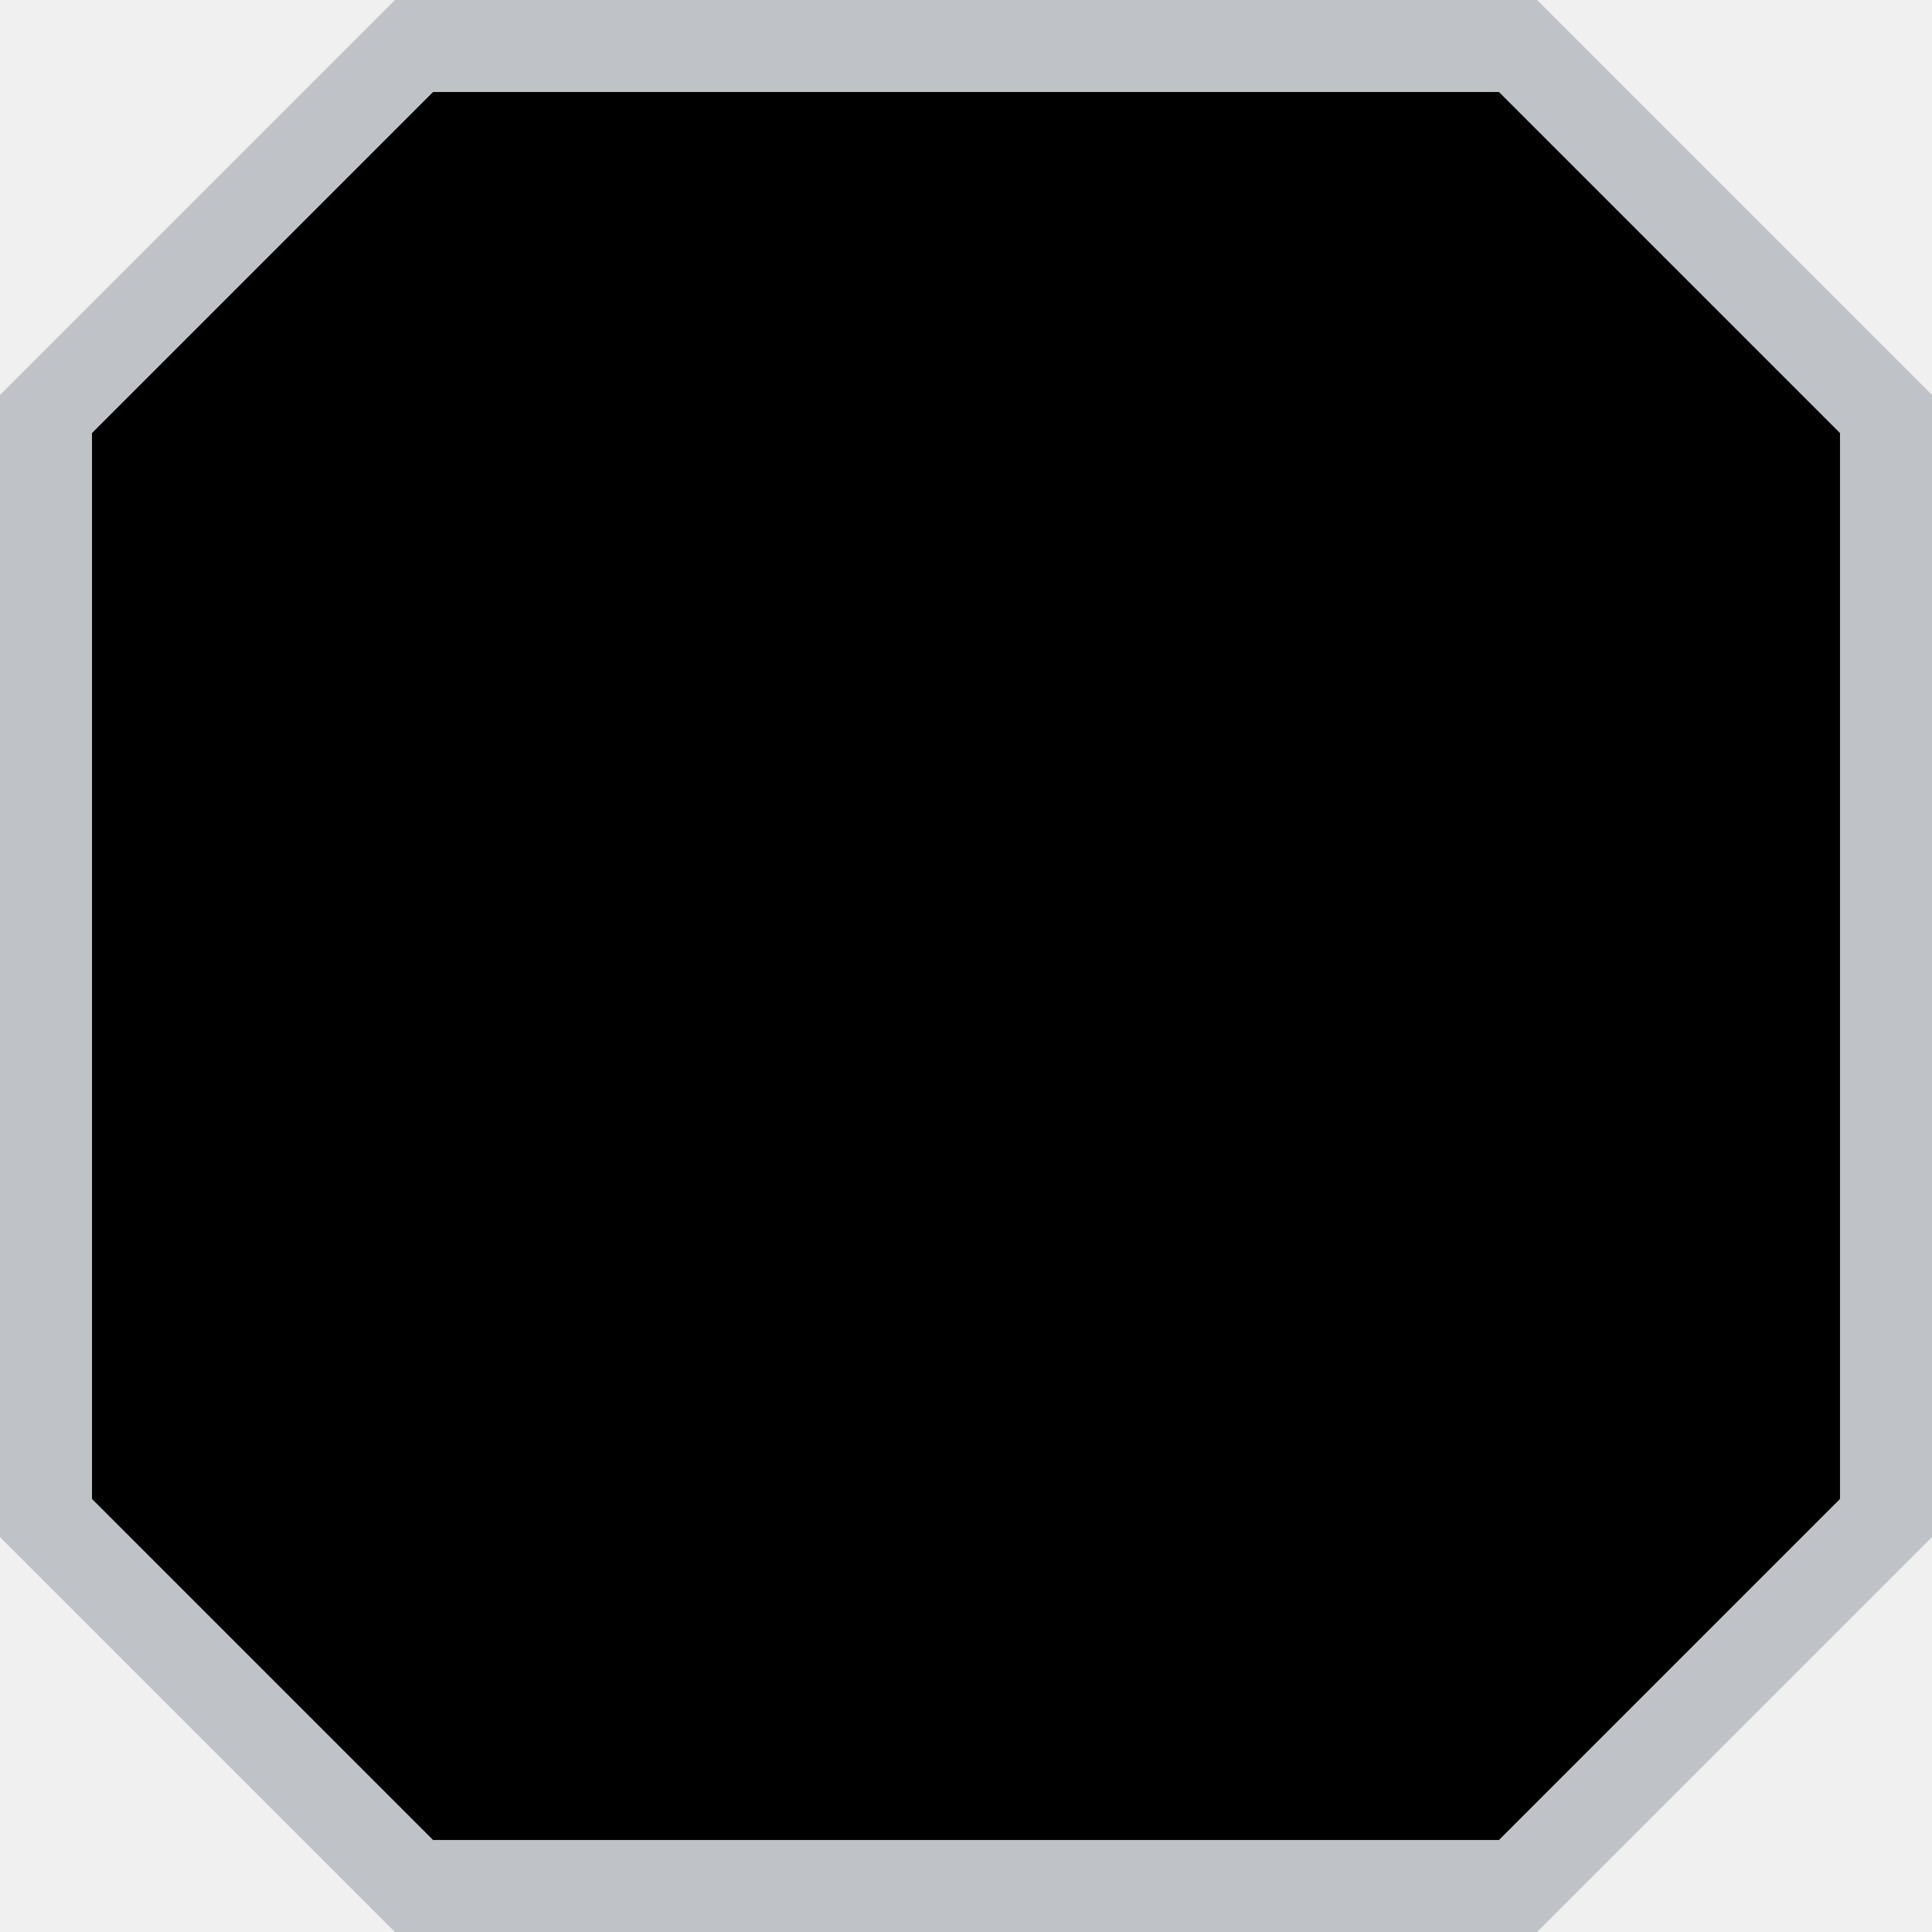
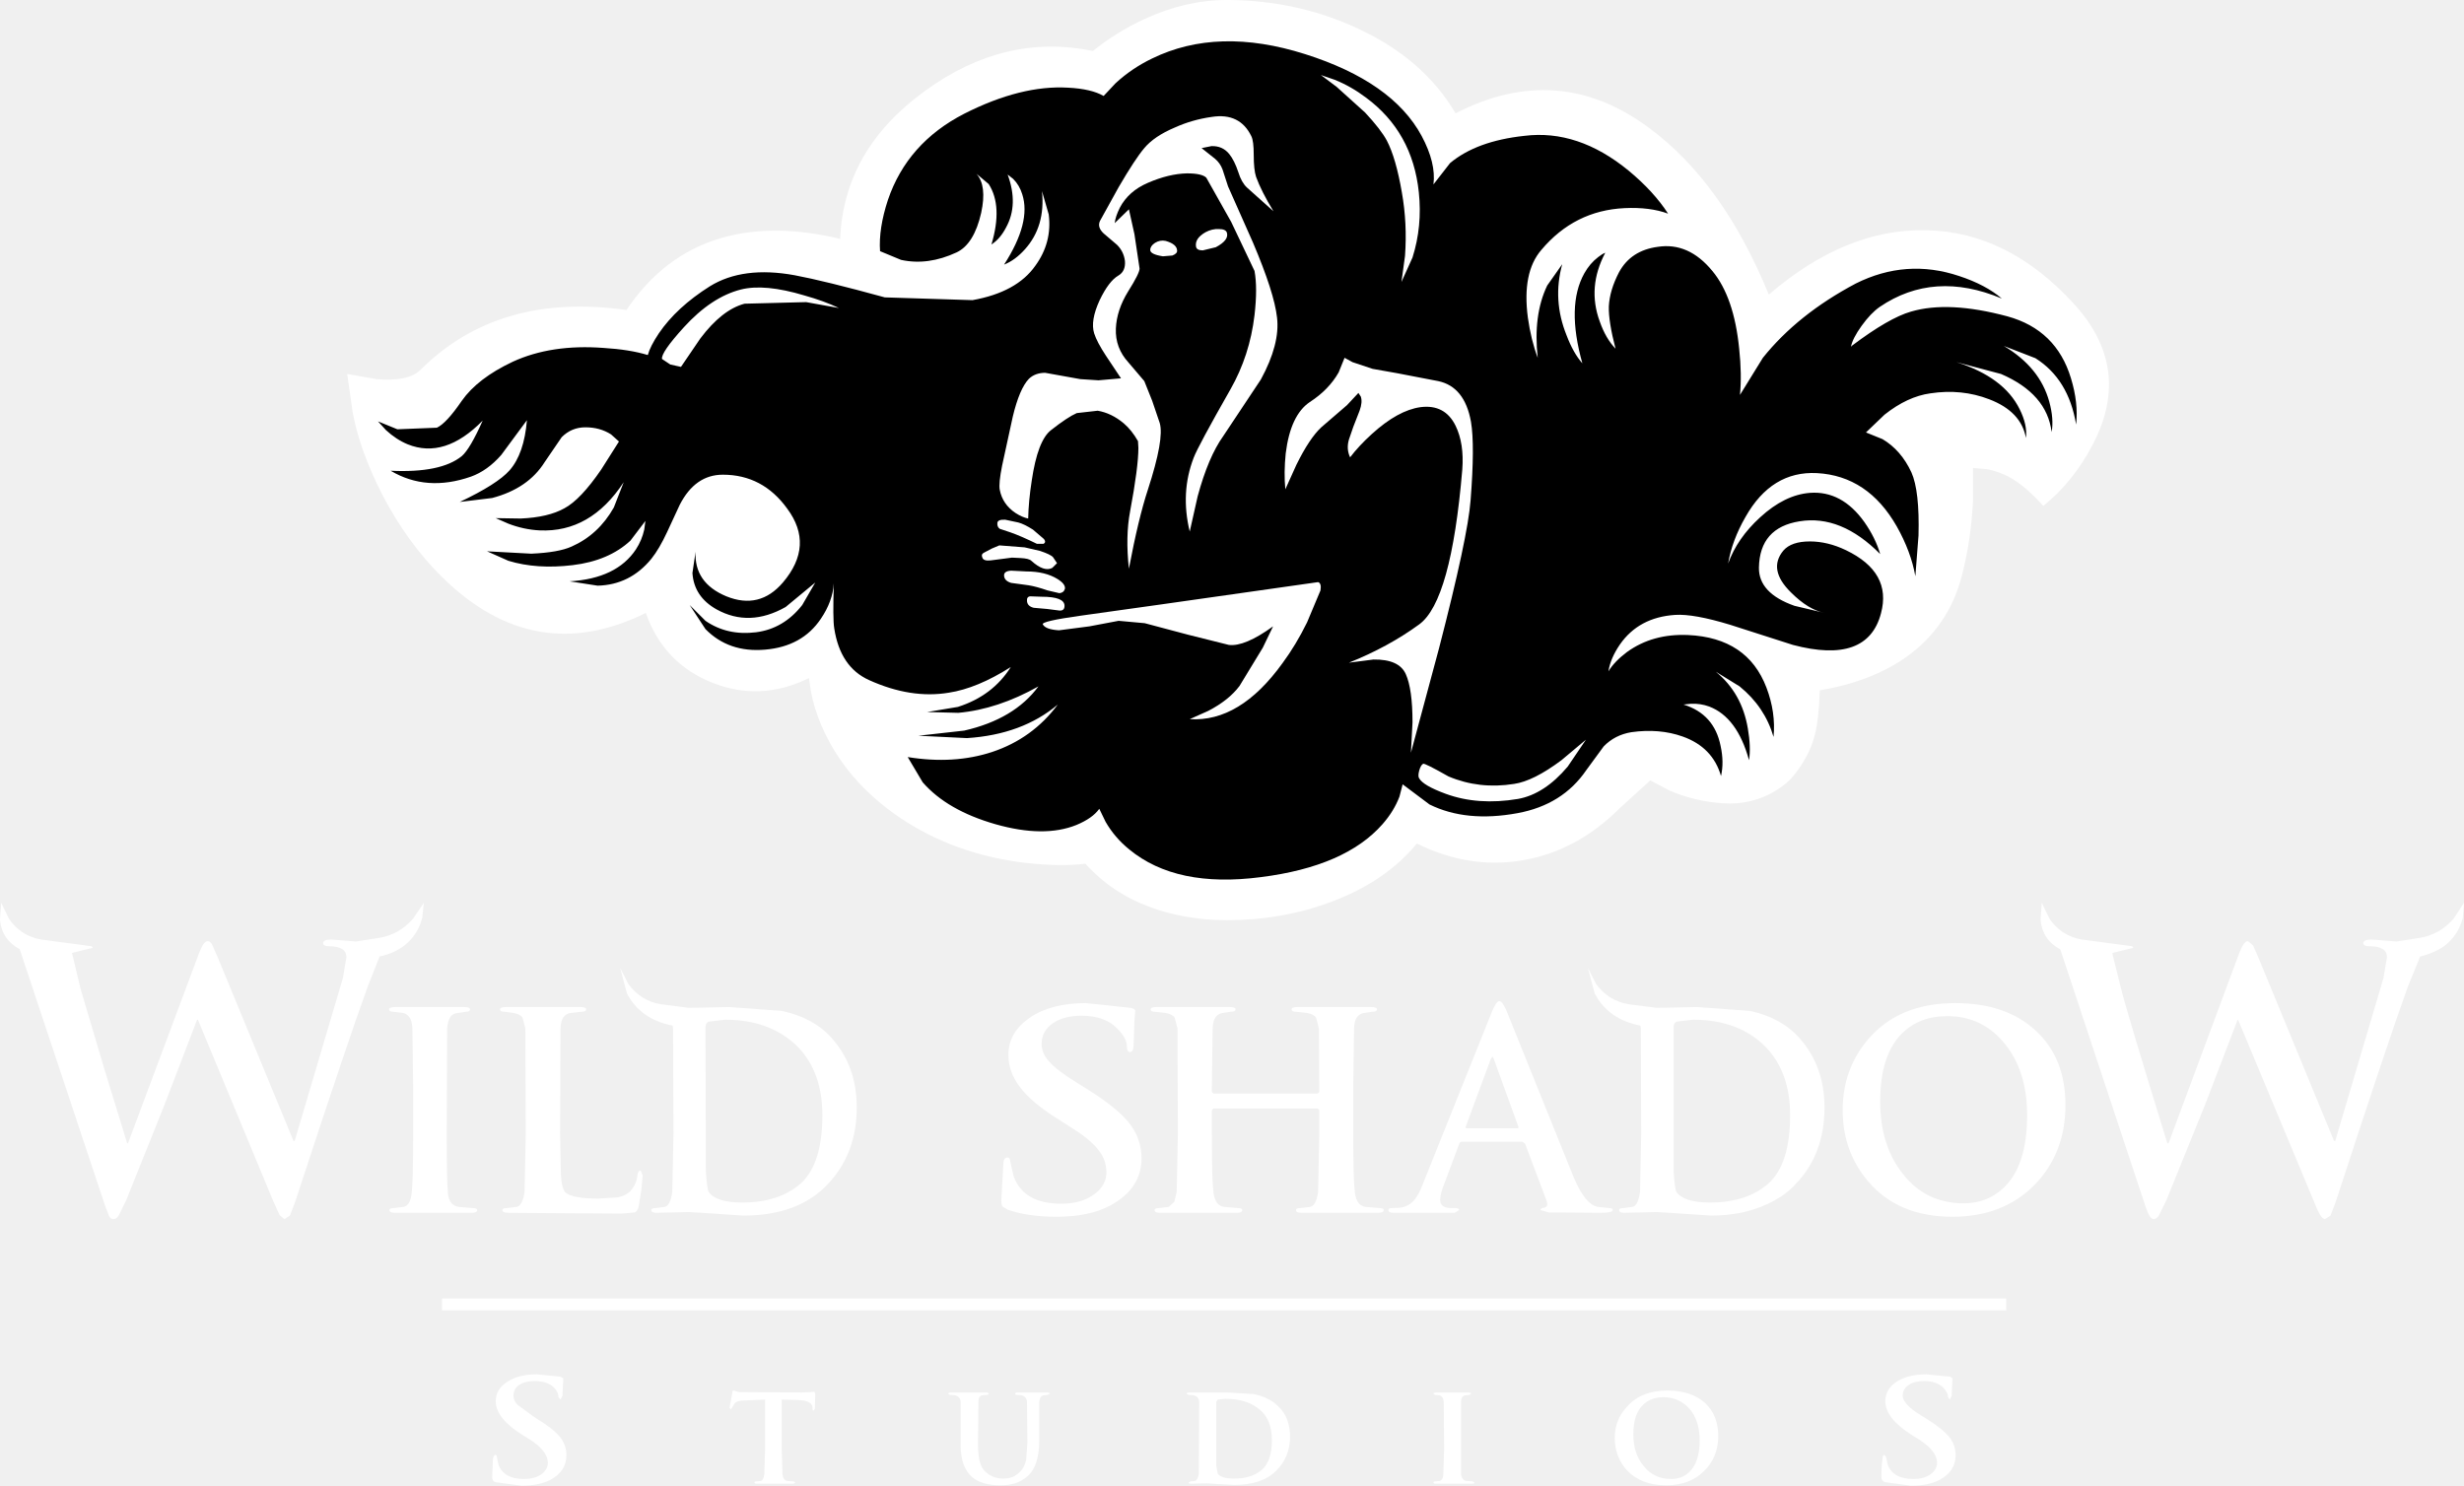
- <svg xmlns="http://www.w3.org/2000/svg" height="21.0px" width="21.0px">
-   <g transform="matrix(1.0, 0.0, 0.0, 1.0, 0.5, 0.5)">
-     <path d="M20.0 16.0 L16.0 20.0 4.0 20.0 0.0 16.0 0.0 4.0 4.0 0.0 16.0 0.0 20.0 4.0 20.0 16.0" fill="#000000" fill-rule="evenodd" stroke="none" />
-     <path d="M20.0 16.0 L16.0 20.0 4.0 20.0 0.0 16.0 0.0 4.0 4.0 0.0 16.0 0.0 20.0 4.0 20.0 16.0 Z" fill="none" stroke="#bfc2c7" stroke-linecap="butt" stroke-linejoin="miter" stroke-width="1.0" />
+ <svg xmlns="http://www.w3.org/2000/svg" height="188.1px" width="311.9px">
+   <g transform="matrix(1.0, 0.0, 0.0, 1.0, 0.0, 0.0)">
+     <path d="M243.75 29.15 Q254.15 29.3 262.55 38.5 269.9 46.55 265.0 56.1 262.55 60.9 258.65 64.05 256.75 61.95 255.15 60.9 253.55 59.8 251.5 59.4 L249.75 59.25 249.75 63.4 Q249.5 68.4 248.35 72.85 246.7 79.3 241.35 83.15 236.9 86.3 230.35 87.4 230.25 91.05 229.7 93.15 229.0 95.8 227.0 98.25 226.25 99.2 224.7 100.15 221.7 101.95 218.05 101.7 214.5 101.45 211.35 100.1 L208.9 98.8 205.0 102.35 Q199.65 107.7 192.85 108.9 186.05 110.1 179.35 106.8 175.35 111.65 168.45 114.2 162.3 116.5 155.35 116.5 150.05 116.5 145.6 114.85 140.7 113.05 137.4 109.35 134.35 109.75 129.85 109.25 120.9 108.2 113.95 103.55 107.0 98.85 104.0 91.9 103.05 89.7 102.65 87.55 L102.4 85.85 Q96.3 88.85 90.2 86.45 84.0 84.0 81.75 77.6 67.7 84.55 56.05 73.15 51.6 68.8 48.35 62.55 45.55 57.05 44.65 52.25 L43.95 47.35 47.65 48.0 Q51.65 48.35 53.2 46.85 63.1 36.95 79.3 39.25 83.95 32.3 91.25 30.15 97.9 28.2 106.35 30.25 106.8 18.95 117.1 11.5 127.2 4.15 138.35 6.45 141.4 4.0 144.9 2.4 150.1 0.0 155.3 0.0 L155.65 0.0 Q164.35 0.1 171.85 3.6 180.2 7.45 184.25 14.35 197.25 7.65 208.75 16.2 218.1 23.1 223.9 37.3 233.6 28.95 243.75 29.15" fill="#ffffff" fill-rule="evenodd" stroke="none" />
+     <path d="M83.8 45.45 L84.85 46.15 86.2 46.45 88.65 42.85 Q91.4 39.2 94.25 38.45 L102.05 38.25 106.2 39.0 Q104.3 38.1 101.8 37.4 96.8 35.9 93.8 36.65 90.05 37.6 86.55 41.45 83.65 44.65 83.8 45.45 M179.65 97.55 Q179.45 98.3 179.65 98.55 180.15 99.45 183.0 100.5 187.1 102.0 192.15 101.15 195.5 100.55 198.45 97.05 L200.75 93.65 197.65 96.25 Q194.1 98.9 191.65 99.25 187.25 99.95 183.35 98.3 180.35 96.6 180.15 96.7 179.85 96.85 179.65 97.55 M168.95 10.1 L167.2 9.5 169.2 11.0 172.8 14.25 Q174.8 16.4 175.55 17.8 176.7 20.0 177.45 24.35 178.15 28.3 177.85 32.4 L177.4 35.7 178.8 32.6 Q180.05 28.65 179.6 24.35 178.8 16.7 172.9 12.35 171.05 10.95 168.95 10.1 M248.0 34.95 Q251.35 36.05 253.4 37.8 244.8 34.2 237.95 38.85 236.8 39.65 235.65 41.25 234.5 42.85 234.3 43.9 L234.45 43.75 Q239.1 40.25 241.9 39.45 246.65 38.05 254.1 40.05 260.3 41.75 262.15 47.9 263.1 51.0 262.8 53.75 261.85 48.0 257.65 45.35 L253.65 43.8 Q258.2 46.5 259.4 50.85 260.0 53.05 259.7 54.7 259.1 49.85 253.3 47.35 L247.65 45.85 Q253.65 47.75 255.65 51.8 256.65 53.8 256.45 55.45 255.85 52.1 251.8 50.55 248.3 49.2 244.35 49.8 241.45 50.2 238.55 52.5 L236.2 54.75 238.3 55.6 Q240.65 57.0 241.95 59.8 243.0 62.15 242.85 67.8 L242.45 72.95 Q241.9 69.85 240.1 66.65 236.45 60.25 230.0 59.9 224.25 59.6 220.95 65.45 219.25 68.4 218.75 71.35 219.9 68.15 222.8 65.5 225.9 62.65 229.1 62.4 233.15 62.1 236.0 66.1 237.4 68.1 238.0 70.15 233.05 65.15 227.8 66.0 222.75 66.8 222.65 71.85 222.6 75.1 227.15 76.7 L230.95 77.6 Q228.9 77.2 226.7 75.0 223.75 72.1 225.75 69.7 226.75 68.55 229.1 68.55 231.35 68.55 233.65 69.65 239.5 72.45 238.1 77.65 236.4 84.15 226.95 81.65 L219.0 79.1 Q214.4 77.7 212.05 77.85 207.45 78.15 205.05 81.6 203.85 83.35 203.6 85.0 204.35 83.75 205.95 82.55 209.2 80.2 213.7 80.4 221.2 80.75 223.6 87.05 224.8 90.2 224.5 93.3 223.4 89.5 220.2 86.9 L217.2 85.05 Q220.5 87.75 221.25 92.25 221.65 94.55 221.4 96.25 219.9 90.8 216.35 89.45 215.25 89.05 214.05 89.1 L213.1 89.2 Q217.0 90.4 217.8 94.45 218.25 96.5 217.85 98.25 216.8 94.6 213.0 93.25 210.05 92.2 206.5 92.7 204.4 93.05 203.0 94.5 L200.8 97.5 Q197.8 101.9 192.1 102.95 185.6 104.15 180.95 101.85 L177.55 99.3 177.15 100.85 Q176.45 102.7 175.0 104.35 170.3 109.7 159.6 111.05 148.9 112.45 142.95 107.55 141.1 106.05 139.95 104.05 L139.15 102.4 Q138.3 103.6 136.25 104.45 132.15 106.1 126.0 104.35 119.9 102.6 116.8 99.05 L114.9 95.85 Q120.75 96.8 125.6 95.2 130.7 93.5 133.9 89.2 129.4 93.0 122.4 93.45 L116.25 93.15 122.05 92.5 Q128.4 91.05 131.45 86.9 126.3 89.8 121.3 90.25 L117.35 90.15 121.25 89.5 Q125.65 88.1 127.95 84.45 123.7 87.15 120.1 87.7 115.3 88.5 110.0 86.1 106.35 84.45 105.6 79.55 105.4 78.35 105.55 73.85 105.4 76.15 103.9 78.35 101.55 81.85 96.85 82.25 92.25 82.65 89.3 79.65 L87.3 76.6 89.3 78.6 Q92.05 80.5 95.7 80.05 99.2 79.6 101.55 76.6 L103.2 73.75 99.45 76.85 Q94.85 79.45 90.7 77.15 87.85 75.55 87.65 72.55 L88.05 69.85 Q87.85 73.8 91.95 75.5 96.15 77.2 99.1 73.75 103.1 69.05 99.65 64.4 96.55 60.1 91.5 60.1 88.0 60.1 86.05 63.9 L84.45 67.35 Q83.45 69.5 82.45 70.75 79.75 74.05 75.65 74.15 L72.1 73.6 Q78.05 73.25 80.5 69.55 81.25 68.4 81.55 67.05 L81.7 65.95 79.8 68.45 Q77.05 71.0 72.5 71.55 67.95 72.1 64.35 71.0 L61.65 69.8 67.25 70.1 Q70.7 69.95 72.35 69.2 75.75 67.7 77.7 64.25 L78.95 61.05 Q74.75 67.45 68.3 67.15 66.3 67.05 64.35 66.3 L62.75 65.6 65.9 65.65 Q69.4 65.5 71.45 64.35 73.5 63.25 76.1 59.45 L78.35 55.9 77.35 55.0 Q75.95 54.1 74.1 54.1 72.35 54.1 71.1 55.35 L68.95 58.5 Q66.85 61.85 62.3 63.05 L58.2 63.55 Q62.95 61.3 64.5 59.55 66.35 57.45 66.7 53.2 L63.45 57.6 Q61.7 59.6 59.6 60.35 54.0 62.3 49.45 59.6 55.8 59.9 58.45 57.75 59.5 56.85 61.1 53.25 56.3 58.15 51.6 56.25 50.15 55.65 48.85 54.45 L47.85 53.35 50.3 54.35 55.3 54.15 Q56.5 53.6 58.45 50.75 60.45 47.9 64.9 45.8 69.8 43.55 76.4 44.05 79.7 44.25 82.0 44.95 82.3 43.85 83.4 42.2 85.65 38.9 89.85 36.25 94.05 33.65 100.6 34.85 104.35 35.55 112.0 37.65 L123.1 38.0 Q128.7 37.0 131.05 33.65 133.2 30.7 132.75 27.15 L131.9 24.2 Q132.35 28.65 129.75 31.55 128.5 32.95 127.1 33.5 130.55 28.15 129.4 24.6 129.05 23.45 128.25 22.65 L127.55 22.1 Q128.95 25.9 127.35 28.8 126.6 30.25 125.5 30.95 126.95 26.1 125.15 23.3 L123.6 22.0 Q124.95 23.5 124.2 26.95 123.3 30.9 121.1 31.95 117.45 33.65 114.05 32.9 L111.4 31.8 Q111.2 28.95 112.4 25.3 114.85 18.1 122.05 14.4 129.25 10.75 135.2 11.1 138.15 11.25 139.7 12.15 L141.2 10.55 Q143.25 8.65 145.85 7.4 154.15 3.35 165.2 6.85 176.25 10.35 179.95 17.2 181.8 20.65 181.45 23.35 L183.55 20.65 Q186.9 17.85 192.95 17.2 199.75 16.35 206.15 21.6 209.35 24.25 211.15 27.05 208.85 26.2 205.65 26.35 199.3 26.65 195.1 31.65 192.65 34.5 193.4 40.2 193.8 43.05 194.65 45.3 194.05 39.9 195.85 36.15 L197.75 33.45 Q196.5 38.0 198.3 42.45 199.15 44.7 200.3 46.0 198.25 38.7 200.55 34.6 201.25 33.35 202.3 32.55 202.8 32.15 203.2 32.0 200.9 36.35 202.5 40.7 203.25 42.85 204.5 44.15 203.6 40.7 203.65 38.8 203.75 36.75 204.95 34.45 206.45 31.7 209.85 31.25 213.75 30.65 216.75 34.3 219.5 37.6 220.15 44.15 220.5 47.4 220.25 50.0 L223.15 45.3 Q227.55 39.8 234.9 35.9 241.3 32.7 248.0 34.95" fill="#000000" fill-rule="evenodd" stroke="none" />
+     <path d="M134.05 79.8 Q132.35 79.7 132.0 79.05 131.8 78.65 136.8 77.95 L147.15 76.5 166.85 73.7 Q167.3 73.85 167.15 74.75 L165.45 78.8 Q164.05 81.65 162.35 83.95 156.95 91.45 150.6 91.05 L152.95 90.0 Q155.55 88.65 156.9 86.85 L159.85 82.0 161.15 79.3 Q157.55 81.9 155.55 81.65 L150.35 80.35 144.9 78.9 141.6 78.6 137.9 79.3 134.05 79.8 M130.4 75.5 L131.85 75.55 Q134.75 75.55 134.75 76.7 134.75 77.35 134.1 77.3 L132.55 77.1 130.85 76.95 Q130.05 76.75 130.0 76.1 129.95 75.55 130.4 75.5 M134.1 75.1 L132.6 74.75 Q131.15 74.25 130.2 74.1 L128.0 73.8 Q127.15 73.55 127.1 72.9 127.05 72.3 128.0 72.25 L129.95 72.35 Q132.3 72.35 133.85 73.3 134.9 73.95 134.8 74.55 134.65 75.05 134.1 75.1 M125.55 69.45 L126.5 69.05 129.7 69.3 131.65 69.75 Q133.0 70.2 133.3 70.55 L133.8 71.3 133.2 71.9 Q132.15 72.45 130.55 71.0 130.25 70.7 129.15 70.65 L128.1 70.6 125.4 70.95 Q124.5 71.05 124.35 70.6 124.15 70.15 124.6 69.95 L125.55 69.45 M126.25 66.2 Q126.3 65.75 127.25 65.8 L128.9 66.15 Q129.65 66.35 130.75 67.05 L132.15 68.25 Q132.45 68.65 132.1 68.85 L131.25 68.85 Q129.2 67.85 127.9 67.4 L126.55 66.95 Q126.2 66.7 126.25 66.2 M152.6 29.4 Q153.45 28.95 154.3 29.0 155.15 29.0 155.3 29.45 155.6 30.4 153.9 31.3 L152.25 31.7 Q151.5 31.7 151.4 31.25 151.2 30.2 152.6 29.4 M147.55 30.5 Q148.95 30.9 149.0 31.7 149.05 32.1 148.4 32.35 L147.2 32.45 Q145.6 32.2 145.6 31.65 145.6 31.15 146.2 30.75 146.85 30.35 147.55 30.5 M158.4 17.25 Q158.7 17.85 158.7 19.6 158.7 21.5 159.0 22.4 159.65 24.2 161.2 26.75 L157.85 23.75 Q157.15 23.1 156.75 21.8 156.25 20.3 155.6 19.5 154.75 18.45 153.35 18.5 L152.1 18.75 153.8 20.1 Q154.45 20.65 154.75 21.45 L155.45 23.6 158.6 30.7 Q161.3 37.05 161.65 40.2 162.05 43.55 159.6 48.05 L154.85 55.2 Q152.95 57.85 151.6 62.85 L150.6 67.3 Q149.4 62.35 151.1 57.95 151.65 56.5 155.75 49.3 158.2 45.0 158.8 39.9 159.2 36.45 158.8 34.3 L155.85 28.1 152.7 22.5 Q152.15 21.95 150.25 21.95 147.95 22.0 145.3 23.15 142.85 24.2 141.75 26.3 141.2 27.4 141.1 28.25 L142.9 26.5 143.6 29.65 144.25 34.0 Q144.25 34.6 142.8 36.9 141.35 39.25 141.25 41.6 141.15 44.05 142.85 45.9 L144.85 48.25 145.85 50.75 146.8 53.55 Q147.4 55.55 145.3 62.0 144.1 65.65 142.9 72.0 142.45 67.9 143.05 64.75 144.1 59.15 144.1 56.7 L144.05 55.85 Q143.25 54.45 142.25 53.6 140.7 52.3 138.95 52.0 L136.3 52.3 Q135.15 52.8 133.05 54.45 131.35 55.75 130.6 60.85 130.2 63.4 130.15 65.65 129.4 65.5 128.55 64.95 126.9 63.85 126.55 62.0 126.4 61.2 126.85 58.95 L128.2 52.75 Q129.05 49.2 130.25 47.95 131.05 47.2 132.3 47.2 L136.75 48.0 139.05 48.15 141.9 47.9 140.0 45.05 Q138.85 43.3 138.5 42.2 138.0 40.6 139.2 38.0 140.35 35.6 141.55 34.9 142.5 34.35 142.4 33.05 142.25 31.85 141.4 31.0 L139.7 29.55 Q138.85 28.75 139.25 27.95 L141.6 23.7 Q143.7 20.1 144.85 18.75 146.1 17.25 148.7 16.15 150.9 15.15 153.4 14.8 156.95 14.25 158.4 17.25 M176.85 47.25 L182.05 48.25 Q185.4 48.95 186.2 53.4 186.7 56.35 186.15 63.35 185.8 68.0 182.15 82.1 L178.6 95.3 178.8 91.45 Q178.8 87.25 177.95 85.35 177.1 83.45 173.85 83.5 L170.75 83.9 Q175.75 81.9 179.65 79.05 183.7 76.1 185.1 59.45 185.35 56.15 184.25 53.9 182.9 51.15 179.8 51.55 176.95 51.95 173.65 54.95 172.0 56.45 170.9 57.9 170.4 56.85 170.75 55.65 L171.3 54.05 172.1 52.0 Q172.5 50.9 172.25 50.2 L171.95 49.75 170.5 51.3 167.25 54.1 Q165.75 55.5 164.1 58.85 L162.7 61.95 Q162.5 59.85 162.75 57.4 163.35 52.55 165.8 50.9 168.2 49.35 169.45 47.15 L170.2 45.3 171.2 45.85 173.75 46.7 176.85 47.25" fill="#ffffff" fill-rule="evenodd" stroke="none" />
+     <path d="M57.9 128.25 Q57.2 128.35 56.95 128.85 56.7 129.25 56.6 130.2 L56.55 143.55 Q56.55 149.65 56.7 151.1 56.85 152.6 58.05 152.8 L59.85 152.95 Q60.4 152.95 60.4 153.2 60.4 153.55 59.75 153.55 L50.0 153.55 Q49.3 153.55 49.3 153.2 49.3 152.95 49.85 152.95 L51.1 152.8 Q51.95 152.6 52.1 151.1 52.3 149.65 52.3 143.55 L52.3 137.5 52.2 130.2 Q52.15 128.55 51.05 128.25 L49.8 128.1 Q49.25 128.1 49.25 127.8 49.25 127.5 50.05 127.5 L58.75 127.5 Q59.5 127.5 59.5 127.8 59.5 128.1 58.95 128.1 L57.9 128.25" fill="#ffffff" fill-rule="evenodd" stroke="none" />
+     <path d="M73.45 127.5 Q74.2 127.5 74.2 127.8 74.2 128.1 73.55 128.1 L72.2 128.25 Q71.0 128.45 70.95 130.2 L70.9 143.55 71.0 148.7 Q71.1 150.55 71.6 151.0 72.5 151.75 75.75 151.75 L78.15 151.6 Q79.2 151.4 79.8 150.8 80.6 149.9 80.7 148.7 80.8 148.2 81.1 148.2 L81.35 148.8 81.2 150.55 80.85 152.75 Q80.7 153.35 80.35 153.5 L78.65 153.65 64.3 153.55 Q63.6 153.55 63.6 153.2 63.6 152.95 64.15 152.95 L65.4 152.8 Q66.15 152.65 66.4 150.9 L66.55 143.55 66.5 130.2 66.15 128.85 Q65.85 128.4 65.0 128.25 L63.9 128.1 Q63.3 128.1 63.3 127.8 63.3 127.5 64.05 127.5 L73.45 127.5" fill="#ffffff" fill-rule="evenodd" stroke="none" />
+     <path d="M141.5 130.3 Q139.95 128.6 136.9 128.6 134.6 128.6 133.2 129.6 131.85 130.6 131.85 132.15 131.85 133.35 132.8 134.4 133.75 135.5 136.35 137.1 L137.55 137.85 Q141.35 140.2 142.95 142.2 144.5 144.2 144.5 146.65 144.5 150.5 140.5 152.65 137.85 154.05 133.75 154.05 130.1 154.05 127.55 153.15 L126.9 152.75 Q126.75 152.55 126.75 152.0 L127.0 147.45 Q127.0 146.55 127.5 146.55 127.9 146.55 127.9 147.15 L128.3 148.9 Q129.55 152.4 134.35 152.4 137.0 152.4 138.65 151.1 140.05 150.0 140.05 148.45 140.05 147.05 139.3 145.95 138.35 144.5 135.9 142.95 L133.95 141.7 Q130.5 139.55 129.05 137.55 127.65 135.7 127.65 133.55 127.65 130.7 130.35 128.85 133.05 127.0 137.45 127.0 L143.1 127.6 Q143.7 127.7 143.7 128.0 L143.6 129.25 143.5 132.15 Q143.5 133.2 143.05 133.2 142.65 133.2 142.65 132.55 142.65 131.45 141.5 130.3" fill="#ffffff" fill-rule="evenodd" stroke="none" />
+     <path d="M155.65 127.5 Q156.4 127.5 156.4 127.8 156.4 128.1 155.75 128.1 L154.75 128.25 Q153.55 128.45 153.5 130.2 L153.4 137.5 153.4 138.25 153.6 138.45 166.8 138.45 167.0 138.25 166.95 130.2 166.6 128.85 Q166.3 128.4 165.45 128.25 L164.1 128.1 Q163.5 128.1 163.5 127.8 163.5 127.5 164.25 127.5 L173.55 127.5 Q174.3 127.5 174.3 127.8 174.3 128.1 173.65 128.1 L172.65 128.25 Q171.45 128.45 171.4 130.2 L171.3 137.5 171.3 143.55 Q171.3 149.45 171.5 150.95 171.7 152.65 172.85 152.8 L174.6 152.95 Q175.15 152.95 175.15 153.2 175.15 153.55 174.45 153.55 L164.75 153.55 Q164.05 153.55 164.05 153.2 164.05 152.95 164.6 152.95 L165.85 152.8 Q166.6 152.65 166.85 150.9 L167.0 143.55 167.0 140.55 166.8 140.35 153.6 140.35 153.4 140.55 153.4 143.55 Q153.4 149.45 153.6 150.95 153.8 152.65 154.95 152.8 L156.7 152.95 Q157.25 152.95 157.25 153.2 157.25 153.55 156.55 153.55 L146.85 153.55 Q146.15 153.55 146.15 153.2 146.15 152.95 146.7 152.95 L147.95 152.8 148.65 152.15 148.95 150.9 149.1 143.55 149.05 130.2 148.7 128.85 Q148.4 128.4 147.55 128.25 L146.2 128.1 Q145.65 128.1 145.65 127.8 145.65 127.5 146.35 127.5 L155.65 127.5" fill="#ffffff" fill-rule="evenodd" stroke="none" />
+     <path d="M189.1 134.1 L188.95 133.8 Q188.85 133.8 188.7 134.1 L185.55 142.6 Q185.45 142.85 185.7 142.85 L192.05 142.85 Q192.3 142.85 192.2 142.65 L189.1 134.1 M188.85 128.1 Q189.4 126.75 189.8 126.75 190.15 126.75 190.65 127.85 L199.2 149.05 Q200.65 152.5 202.25 152.8 L203.7 152.95 Q204.15 152.95 204.15 153.2 204.15 153.55 202.55 153.55 L196.05 153.5 195.0 153.2 Q195.0 152.95 195.5 152.9 196.0 152.75 195.8 152.1 L193.05 144.8 192.7 144.55 185.0 144.55 Q184.8 144.55 184.7 144.85 L182.85 149.8 Q182.3 151.15 182.3 151.9 182.3 152.95 183.7 152.95 L184.2 152.95 Q184.7 152.95 184.7 153.2 L184.15 153.55 176.4 153.55 Q175.75 153.55 175.75 153.2 175.75 152.95 176.15 152.95 L177.25 152.9 Q178.35 152.75 179.05 151.9 179.6 151.25 180.15 149.8 L188.85 128.1" fill="#ffffff" fill-rule="evenodd" stroke="none" />
+     <path d="M246.5 128.65 Q242.95 128.65 240.75 130.85 238.0 133.6 238.0 139.45 238.0 145.0 240.85 148.6 243.75 152.35 248.6 152.35 251.45 152.35 253.5 150.5 256.6 147.7 256.6 141.2 256.6 135.5 253.65 132.0 250.85 128.65 246.5 128.65 M257.7 130.5 Q261.45 133.95 261.45 139.9 261.45 145.95 257.6 149.95 253.6 154.05 247.15 154.05 240.3 154.05 236.5 149.6 233.25 145.8 233.25 140.55 233.25 135.35 236.5 131.55 240.4 127.0 247.5 127.0 253.95 127.0 257.7 130.5" fill="#ffffff" fill-rule="evenodd" stroke="none" />
+     <path d="M216.45 152.25 Q221.15 152.25 223.9 149.8 226.6 147.3 226.6 141.2 226.6 135.75 223.5 132.55 220.1 129.1 214.3 129.1 L212.2 129.35 Q211.85 129.55 211.85 130.05 L211.85 148.25 Q212.0 150.55 212.2 150.9 213.15 152.25 216.45 152.25 M227.8 131.45 Q230.95 135.0 230.95 140.2 230.95 146.05 227.4 149.8 226.0 151.4 223.7 152.45 220.6 153.9 216.6 153.9 L212.85 153.65 209.7 153.45 205.6 153.55 Q204.95 153.55 204.95 153.2 204.95 152.95 205.5 152.95 L206.65 152.8 Q207.35 152.65 207.6 150.9 L207.75 143.55 207.7 130.2 207.65 129.85 Q203.55 129.05 201.85 125.75 L201.0 122.55 202.05 124.6 Q203.65 126.75 206.2 127.15 L209.7 127.6 214.85 127.5 221.55 128.0 Q225.5 128.85 227.8 131.45" fill="#ffffff" fill-rule="evenodd" stroke="none" />
+     <path d="M93.95 152.25 Q98.65 152.25 101.4 149.8 104.1 147.3 104.1 141.2 104.1 135.75 101.0 132.55 97.55 129.1 91.8 129.1 L89.7 129.35 Q89.3 129.55 89.3 130.05 L89.35 148.25 Q89.5 150.55 89.7 150.9 90.65 152.25 93.95 152.25 M105.3 131.45 Q108.45 135.0 108.45 140.2 108.45 145.95 104.9 149.8 101.15 153.9 94.1 153.9 L90.35 153.65 87.2 153.45 83.1 153.55 Q82.45 153.55 82.45 153.2 82.45 152.95 83.0 152.95 L84.15 152.8 Q84.85 152.65 85.1 150.9 L85.25 143.55 85.2 130.2 85.15 129.85 Q81.05 129.05 79.35 125.75 L78.5 122.55 79.55 124.6 Q81.15 126.75 83.7 127.15 L87.2 127.6 92.35 127.5 99.0 128.0 Q103.0 128.85 105.3 131.45" fill="#ffffff" fill-rule="evenodd" stroke="none" />
+     <path d="M310.6 116.3 L311.9 114.3 311.75 116.2 Q311.2 118.35 309.5 119.7 308.2 120.65 306.35 121.1 L304.8 124.9 Q302.3 131.8 295.65 152.2 L295.0 153.9 294.3 154.35 Q293.75 154.35 292.9 152.1 L283.3 129.1 283.25 129.1 279.15 139.8 274.25 151.9 273.3 153.85 Q273.0 154.35 272.6 154.35 272.1 154.35 271.55 152.65 L260.8 120.2 Q258.55 119.0 258.3 116.5 L258.45 114.3 259.45 116.35 Q260.95 118.5 263.5 118.95 L269.9 119.8 270.05 120.0 267.4 120.65 267.45 121.0 268.5 125.2 Q269.15 127.9 274.35 144.75 L274.5 144.75 283.4 120.8 Q284.0 119.15 284.55 119.15 L285.2 119.7 285.9 121.3 295.45 144.45 295.6 144.45 301.7 123.85 302.15 121.2 Q302.15 119.8 299.95 119.8 299.15 119.8 299.15 119.4 299.15 118.95 300.25 118.95 L303.35 119.2 306.25 118.75 Q308.8 118.35 310.6 116.3" fill="#ffffff" fill-rule="evenodd" stroke="none" />
+     <path d="M53.65 114.3 L53.45 116.2 Q52.9 118.35 51.2 119.7 49.9 120.7 48.05 121.1 L46.55 124.9 Q44.1 131.6 37.35 152.2 L36.7 153.9 36.0 154.35 35.4 153.85 34.6 152.1 25.05 129.1 24.95 129.1 20.85 139.8 16.0 151.9 15.05 153.85 Q14.75 154.35 14.35 154.35 14.0 154.35 13.8 153.95 L13.3 152.65 2.5 120.2 2.55 120.2 Q0.25 119.0 0.0 116.5 L0.15 114.3 1.15 116.35 Q2.65 118.5 5.2 118.95 L11.6 119.8 11.75 120.0 9.1 120.65 9.2 121.0 10.2 125.2 13.15 135.15 16.1 144.75 16.2 144.75 25.15 120.8 Q25.75 119.15 26.3 119.15 26.65 119.15 26.9 119.7 L27.6 121.3 37.15 144.45 37.3 144.45 43.4 123.85 43.85 121.2 Q43.85 119.8 41.65 119.8 40.9 119.8 40.9 119.4 40.9 118.95 41.95 118.95 L45.05 119.2 47.95 118.75 Q50.5 118.35 52.3 116.3 L53.65 114.3" fill="#ffffff" fill-rule="evenodd" stroke="none" />
+     <path d="M71.3 174.5 L71.2 176.7 70.95 177.2 70.7 176.9 Q70.7 176.3 70.15 175.7 69.3 174.85 67.7 174.85 66.45 174.85 65.7 175.35 65.0 175.85 65.0 176.7 65.0 177.35 65.5 177.85 L67.4 179.25 68.0 179.65 Q70.05 180.9 70.9 181.95 71.7 182.95 71.7 184.25 71.7 186.3 69.6 187.4 68.15 188.1 66.0 188.1 L62.7 187.65 Q62.3 187.5 62.3 187.05 L62.4 184.7 Q62.5 184.2 62.7 184.2 62.9 184.2 62.9 184.5 L63.1 185.45 Q63.8 187.25 66.3 187.25 67.75 187.25 68.6 186.6 69.35 186.0 69.35 185.2 69.35 183.75 67.15 182.3 L66.1 181.65 Q62.75 179.55 62.75 177.4 62.75 175.9 64.2 174.95 65.65 174.0 67.95 174.0 L70.95 174.3 71.3 174.5" fill="#ffffff" fill-rule="evenodd" stroke="none" />
+     <path d="M94.45 177.3 Q93.2 177.3 92.95 177.75 L92.65 178.25 92.5 178.45 92.35 178.2 92.7 176.35 Q92.7 176.05 92.85 176.05 L93.55 176.25 101.55 176.3 102.65 176.25 103.1 176.2 103.2 176.5 103.15 178.35 103.0 178.6 Q102.85 178.6 102.85 178.3 L102.85 178.15 Q102.75 177.3 100.95 177.25 L98.95 177.2 98.95 183.4 99.05 186.7 Q99.15 187.4 99.65 187.5 L100.45 187.55 100.7 187.7 100.4 187.85 95.8 187.85 Q95.5 187.85 95.5 187.7 95.5 187.55 95.75 187.55 L96.3 187.5 Q96.65 187.4 96.75 186.65 L96.85 183.4 96.85 177.2 94.45 177.3" fill="#ffffff" fill-rule="evenodd" stroke="none" />
+     <path d="M120.35 176.3 L124.8 176.3 Q125.15 176.3 125.15 176.45 125.15 176.6 124.85 176.6 L124.4 176.65 Q123.85 176.7 123.85 177.45 L123.8 182.85 Q123.8 184.45 124.1 185.3 124.35 186.1 125.0 186.55 125.85 187.2 127.0 187.2 128.3 187.2 129.1 186.35 129.7 185.8 129.9 184.8 L130.05 182.65 130.0 177.45 Q129.95 176.85 129.35 176.65 L128.75 176.6 Q128.5 176.6 128.5 176.45 128.5 176.3 128.8 176.3 L132.55 176.3 Q132.9 176.3 132.9 176.45 L132.6 176.6 132.15 176.65 Q131.65 176.7 131.55 177.45 L131.55 182.35 Q131.55 185.7 130.0 186.95 128.75 188.05 126.65 188.05 124.25 188.05 123.05 187.0 121.6 185.75 121.6 182.95 L121.6 177.45 Q121.55 176.85 120.9 176.65 L120.3 176.6 Q120.05 176.6 120.05 176.45 120.05 176.3 120.35 176.3" fill="#ffffff" fill-rule="evenodd" stroke="none" />
+     <path d="M155.1 177.1 L154.15 177.2 153.95 177.5 153.95 185.5 154.15 186.6 Q154.65 187.2 156.2 187.2 158.4 187.2 159.65 186.15 161.0 185.05 161.0 182.35 161.0 179.8 159.55 178.55 157.95 177.1 155.1 177.1 M161.8 178.05 Q163.3 179.45 163.3 181.9 163.3 184.45 161.55 186.2 159.75 188.0 156.25 188.0 L154.35 187.9 152.75 187.8 150.75 187.85 Q150.45 187.85 150.45 187.7 L150.7 187.55 151.25 187.5 Q151.6 187.4 151.75 186.65 L151.8 177.45 Q151.75 176.85 151.1 176.65 L150.45 176.6 150.2 176.45 Q150.2 176.3 150.55 176.3 L155.4 176.3 158.7 176.5 Q160.65 176.9 161.8 178.05" fill="#ffffff" fill-rule="evenodd" stroke="none" />
+     <path d="M182.2 176.65 L181.65 176.6 181.4 176.4 181.75 176.3 185.95 176.3 186.25 176.4 186.0 176.6 185.55 176.65 Q184.95 176.7 184.95 177.45 L184.95 186.75 Q185.1 187.4 185.6 187.5 L186.4 187.55 186.65 187.7 Q186.65 187.85 186.35 187.85 L181.75 187.85 Q181.45 187.85 181.45 187.7 181.45 187.55 181.7 187.55 L182.25 187.5 Q182.65 187.35 182.7 186.75 L182.8 183.4 182.75 177.45 Q182.7 176.8 182.2 176.65" fill="#ffffff" fill-rule="evenodd" stroke="none" />
+     <path d="M210.55 176.9 Q208.95 176.9 208.0 177.85 206.75 179.0 206.75 181.6 206.75 184.05 208.05 185.6 209.35 187.25 211.55 187.25 212.85 187.25 213.75 186.45 215.15 185.2 215.15 182.35 215.15 179.85 213.85 178.35 212.55 176.9 210.55 176.9 M211.05 176.05 Q214.05 176.05 215.8 177.6 217.5 179.15 217.5 181.8 217.5 184.5 215.7 186.25 213.9 188.05 210.9 188.05 207.7 188.05 205.9 186.1 204.4 184.4 204.4 182.05 204.4 179.75 205.95 178.1 207.75 176.05 211.05 176.05" fill="#ffffff" fill-rule="evenodd" stroke="none" />
+     <path d="M243.9 179.65 Q245.9 180.9 246.75 181.95 247.55 182.95 247.55 184.25 247.55 186.3 245.45 187.4 244.05 188.1 241.9 188.1 L238.6 187.65 Q238.15 187.45 238.15 187.05 238.15 185.45 238.3 184.7 238.3 184.2 238.55 184.2 L238.75 184.5 238.95 185.45 Q239.65 187.25 242.2 187.25 243.6 187.25 244.45 186.6 245.2 186.0 245.2 185.2 245.2 183.75 243.0 182.3 L241.95 181.65 Q238.65 179.55 238.65 177.4 238.65 175.9 240.05 174.95 241.5 174.0 243.85 174.0 L246.85 174.3 247.15 174.5 247.05 176.7 246.8 177.2 246.6 176.9 Q246.6 176.35 246.0 175.7 245.15 174.85 243.55 174.85 242.3 174.85 241.6 175.35 240.85 175.85 240.85 176.7 240.85 177.8 243.25 179.25 L243.9 179.65" fill="#ffffff" fill-rule="evenodd" stroke="none" />
+     <path d="M55.95 164.4 L253.95 164.4 253.95 165.9 55.95 165.9 55.95 164.4" fill="#ffffff" fill-rule="evenodd" stroke="none" />
  </g>
</svg>
